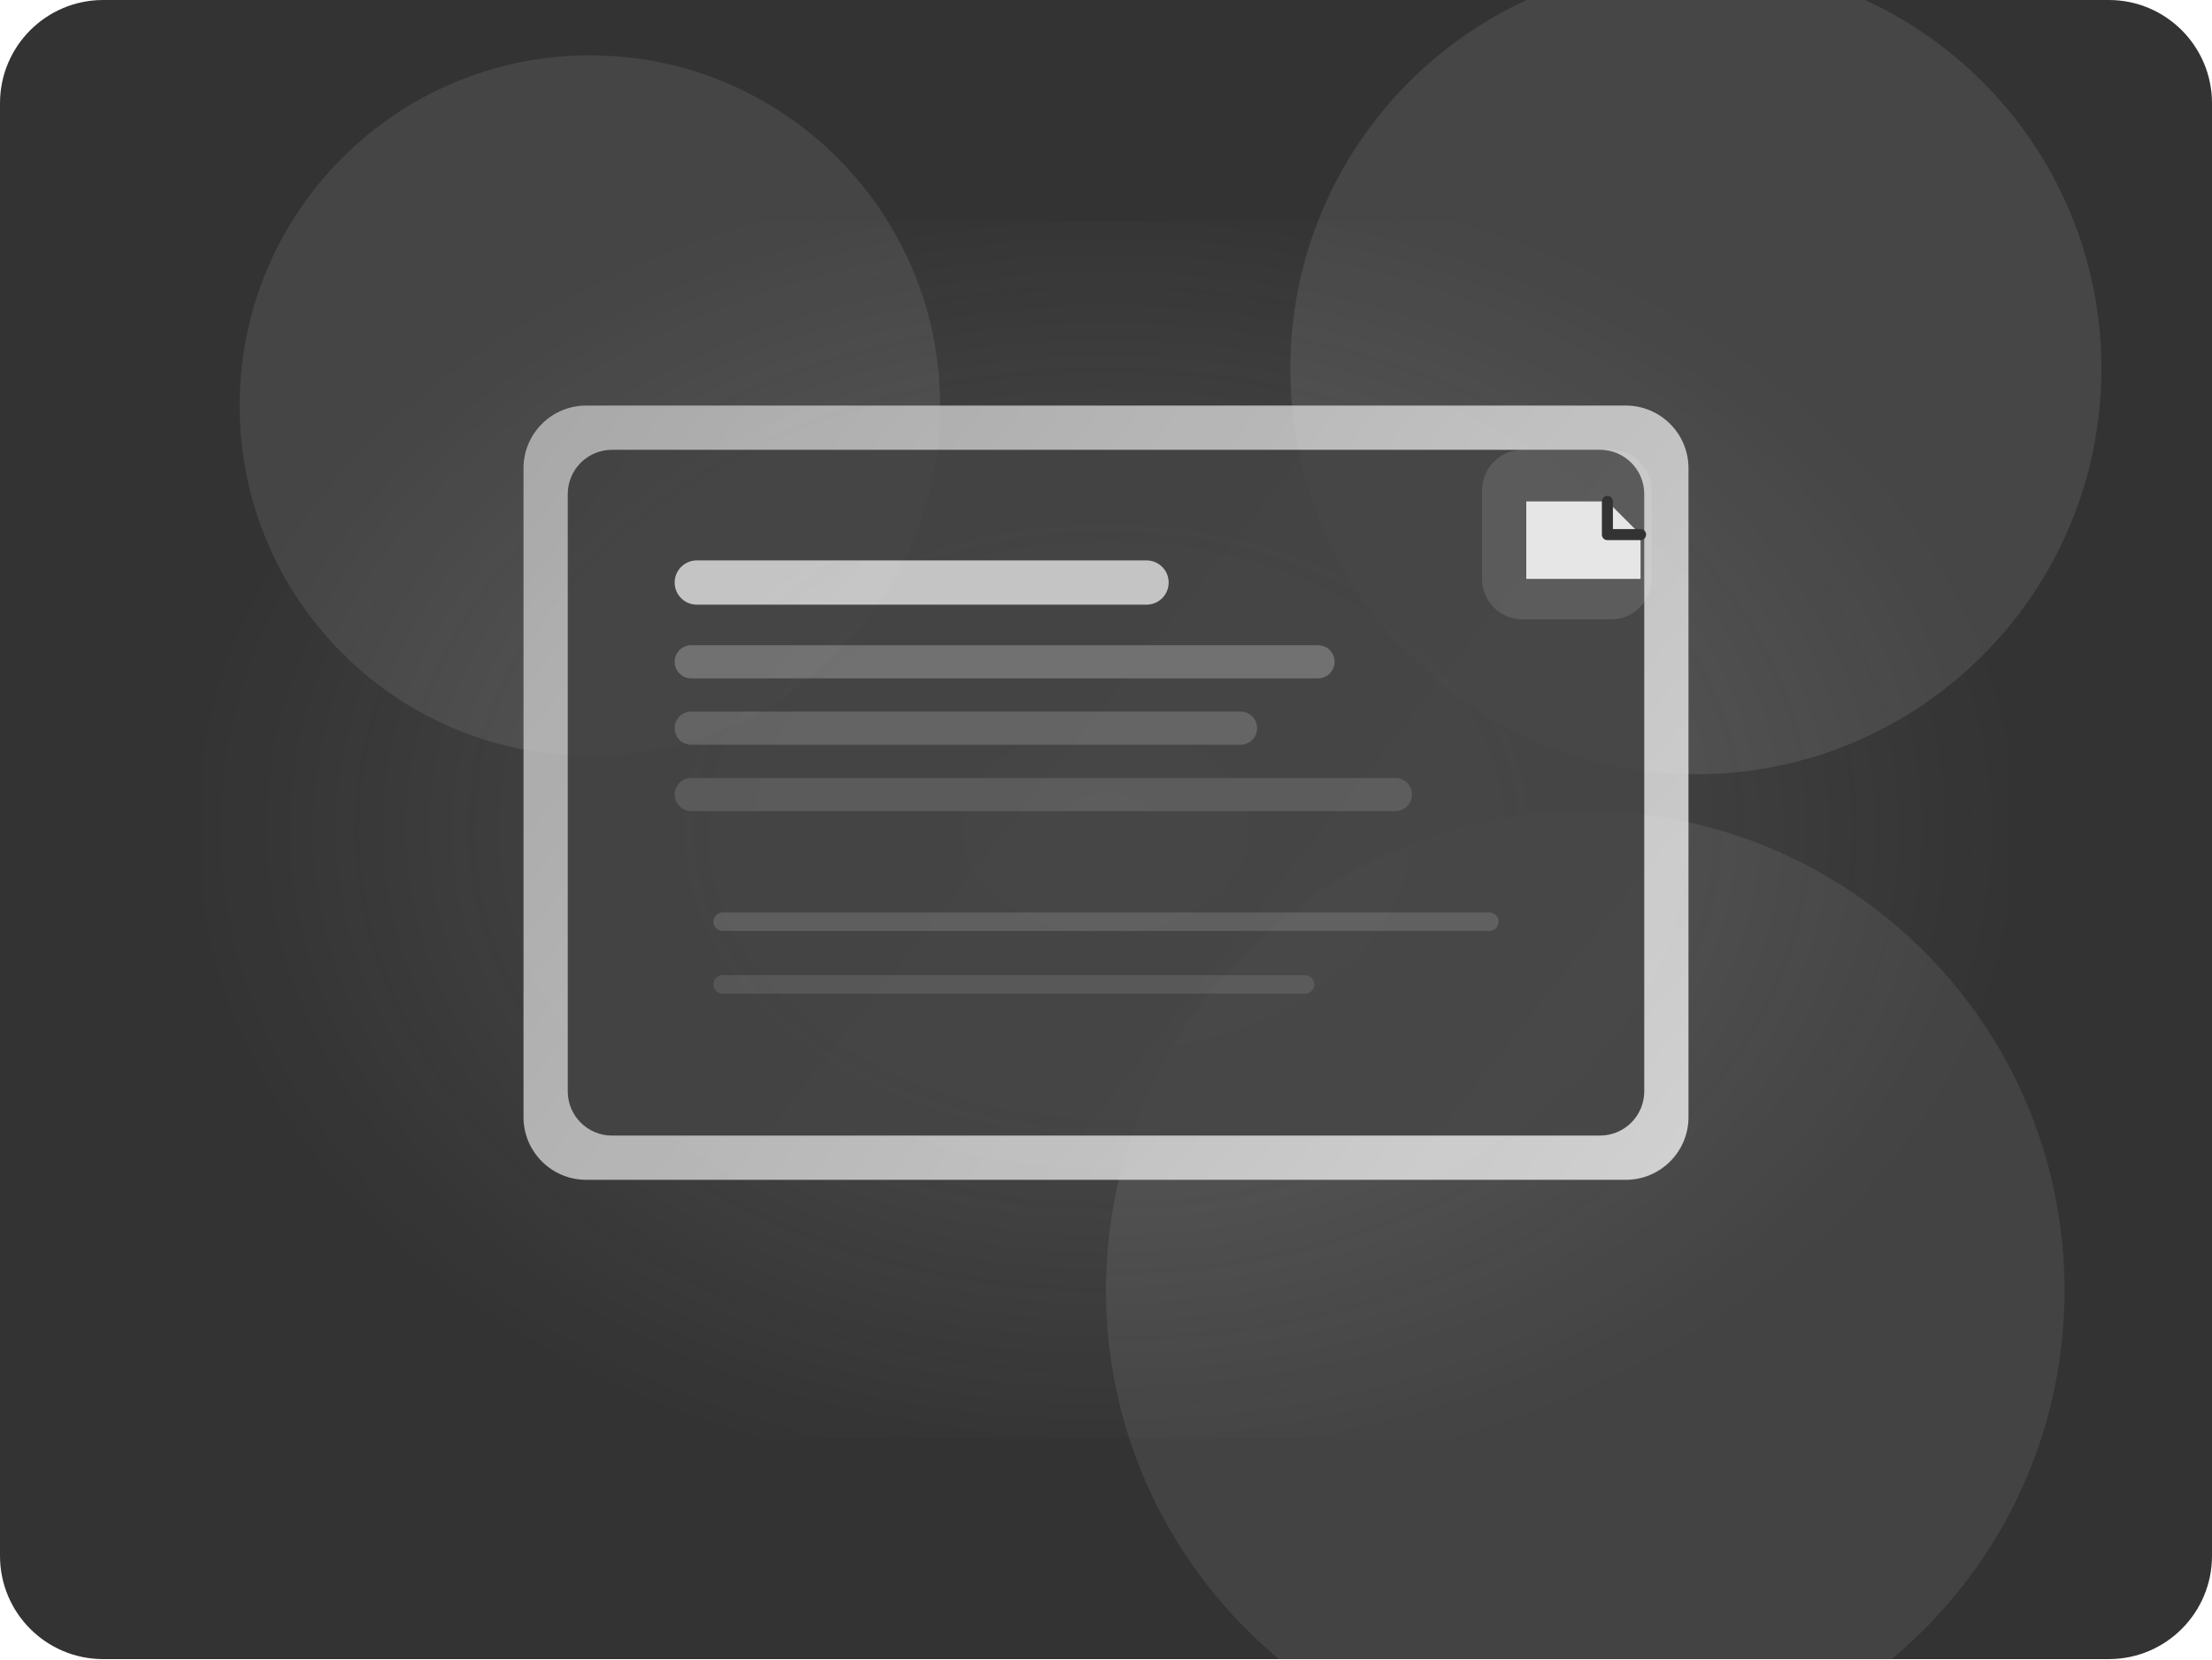
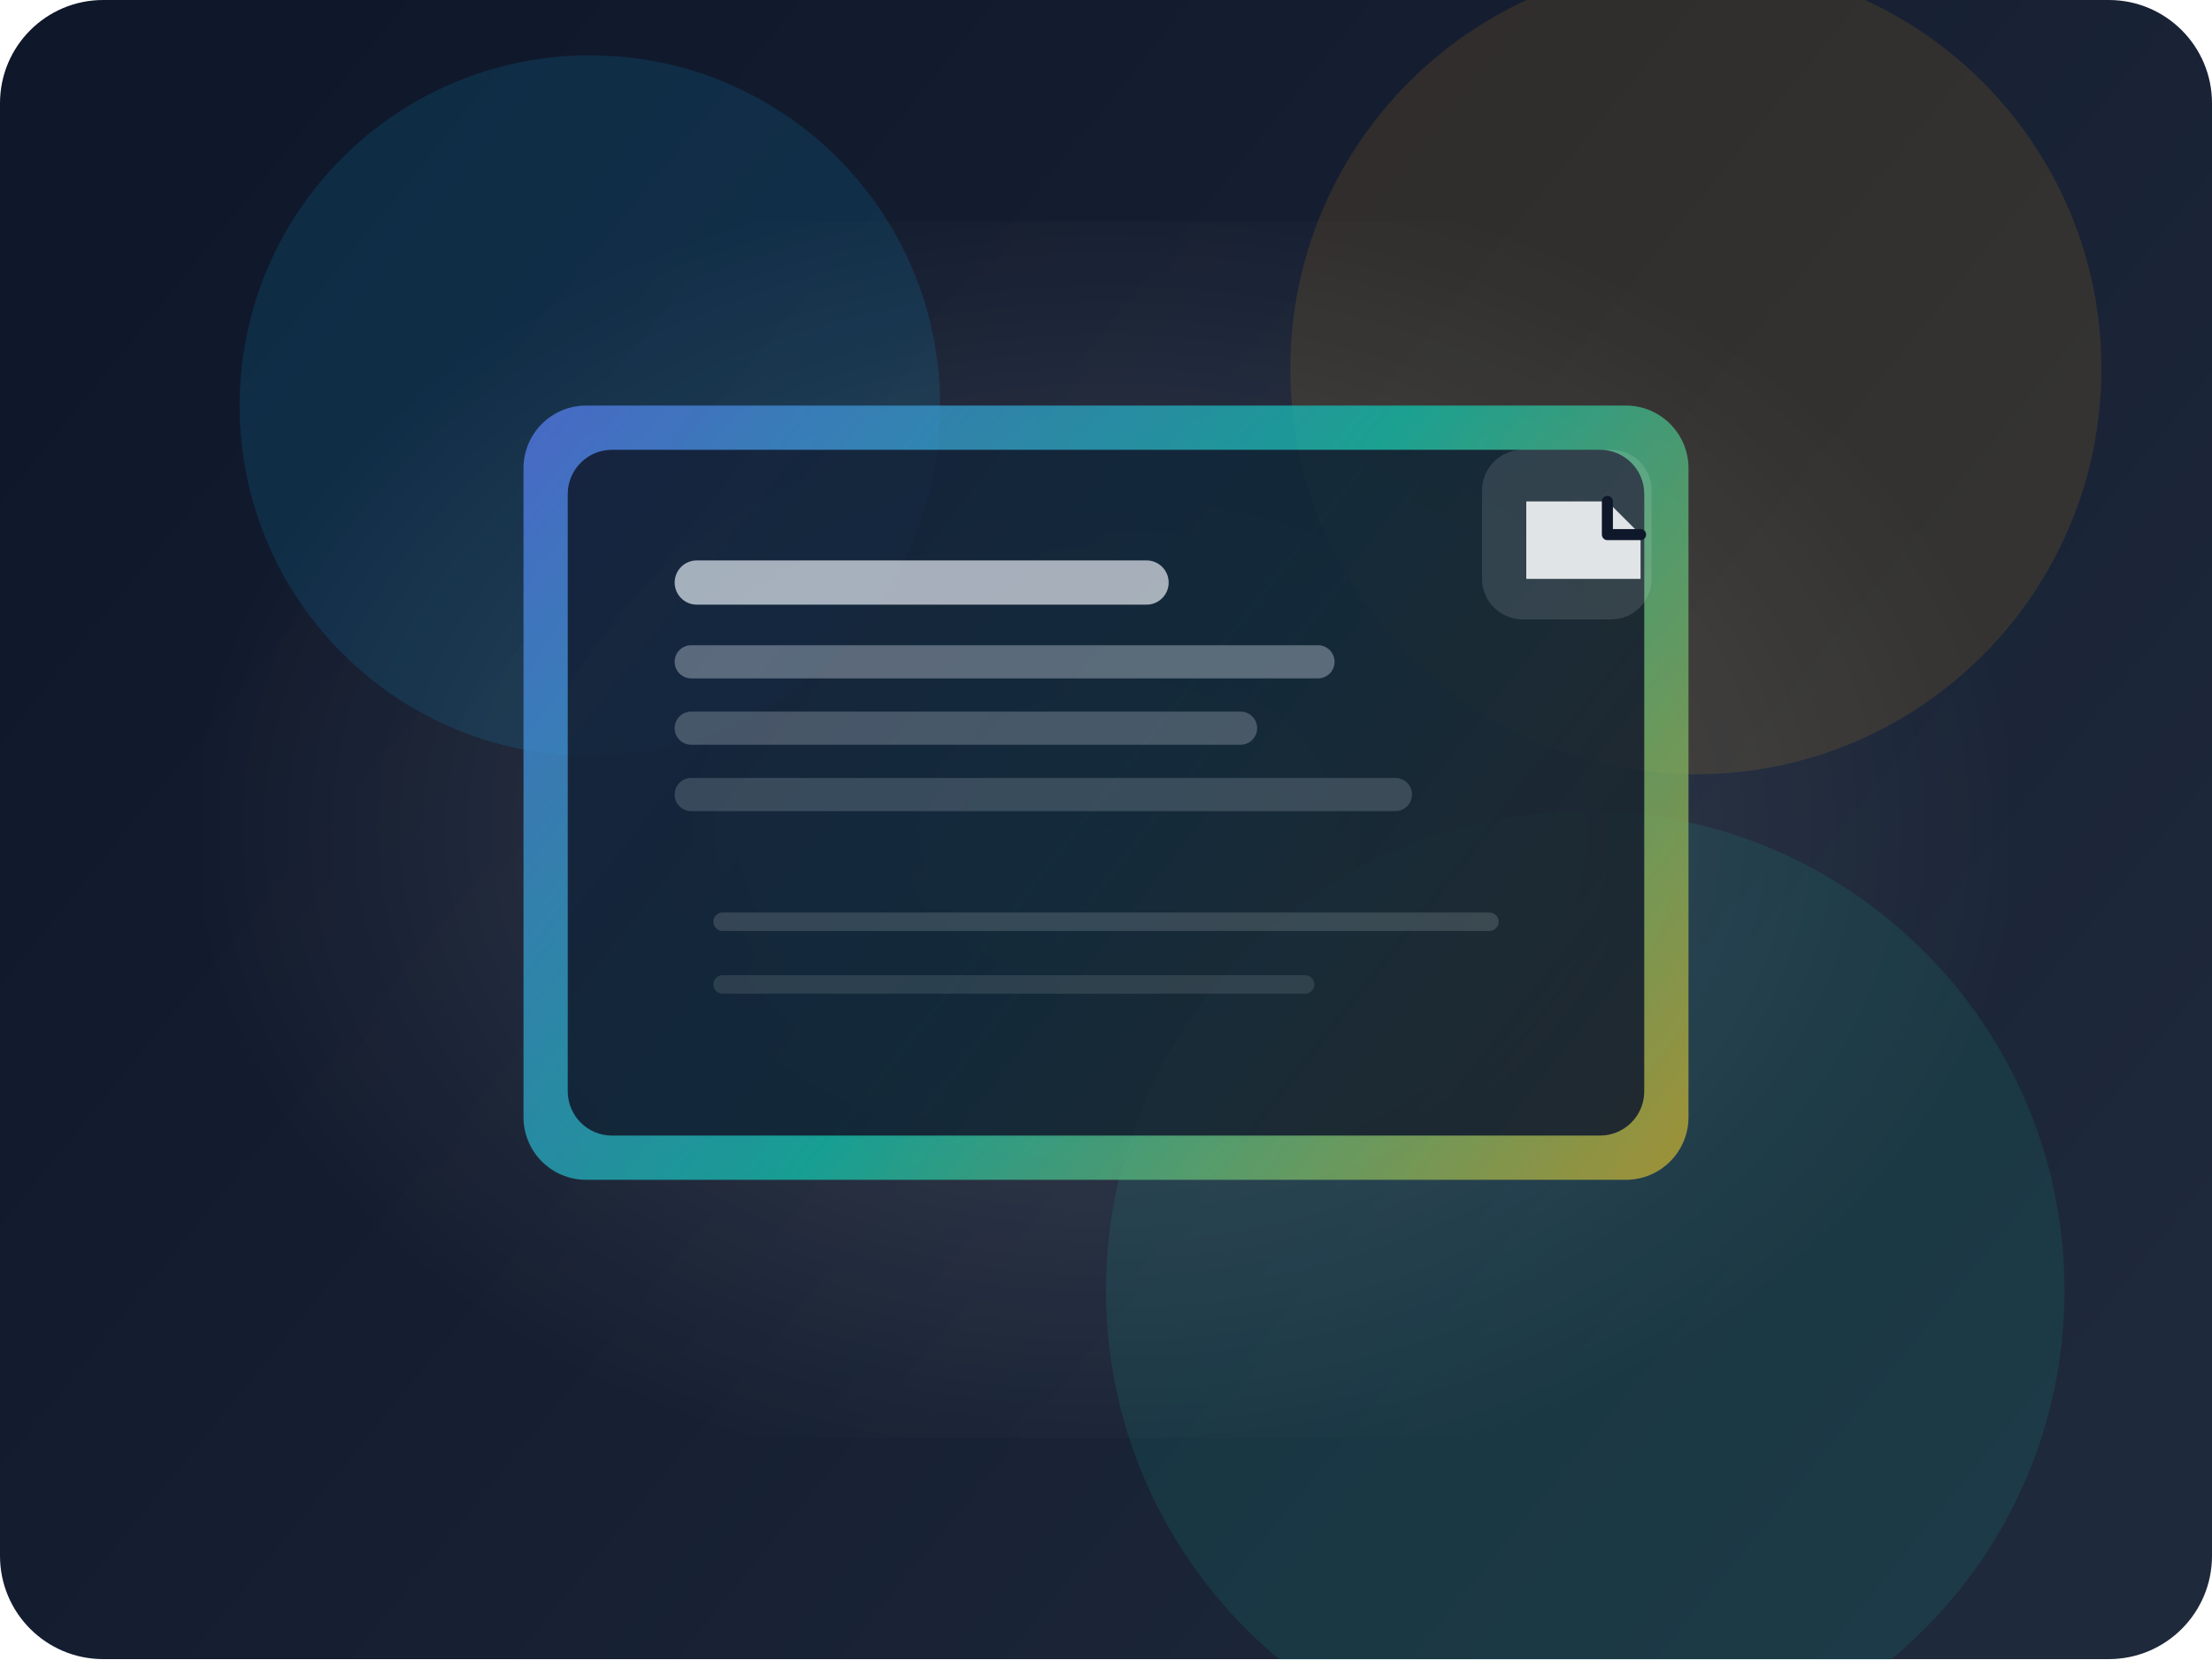
<svg xmlns="http://www.w3.org/2000/svg" viewBox="0 0 1200 900" fill="none">
  <defs>
    <linearGradient id="bg" x1="120" y1="60" x2="1080" y2="840" gradientUnits="userSpaceOnUse">
-       <stop stop-color="#333333" />
-       <stop offset="1" stop-color="#333333" />
+       <stop stop-color="#0f172a" />
+       <stop offset="1" stop-color="#1e293b" />
    </linearGradient>
    <linearGradient id="accent" x1="220" y1="160" x2="980" y2="760" gradientUnits="userSpaceOnUse">
-       <stop stop-color="#b8b8b8" />
-       <stop offset="1" stop-color="#f8f8f8" />
+       <stop stop-color="#6366f1" />
+       <stop offset="0.48" stop-color="#14b8a6" />
+       <stop offset="1" stop-color="#f59e0b" />
    </linearGradient>
    <radialGradient id="glow" cx="0" cy="0" r="1" gradientUnits="userSpaceOnUse" gradientTransform="translate(600 450) rotate(90) scale(360 500)">
-       <stop stop-color="#f8f8f8" stop-opacity="0.16" />
-       <stop offset="1" stop-color="#f8f8f8" stop-opacity="0" />
+       <stop stop-color="#ffffff" stop-opacity="0.16" />
+       <stop offset="1" stop-color="#ffffff" stop-opacity="0" />
    </radialGradient>
  </defs>
  <rect width="1200" height="900" rx="56" fill="url(#bg)" />
-   <circle cx="320" cy="220" r="190" fill="#b8b8b8" fill-opacity="0.14" />
-   <circle cx="920" cy="200" r="220" fill="#f8f8f8" fill-opacity="0.1" />
-   <circle cx="860" cy="700" r="260" fill="#b8b8b8" fill-opacity="0.12" />
+   <circle cx="320" cy="220" r="190" fill="#0ea5e9" fill-opacity="0.14" />
+   <circle cx="920" cy="200" r="220" fill="#f59e0b" fill-opacity="0.12" />
+   <circle cx="860" cy="700" r="260" fill="#14b8a6" fill-opacity="0.12" />
  <rect x="110" y="120" width="980" height="660" rx="44" fill="url(#glow)" />
  <g opacity="0.9">
    <rect x="284" y="220" width="632" height="420" rx="34" fill="url(#accent)" fill-opacity="0.9" />
-     <rect x="308" y="244" width="584" height="372" rx="24" fill="#333333" fill-opacity="0.88" />
-     <rect x="366" y="304" width="268" height="24" rx="12" fill="#f8f8f8" fill-opacity="0.78" />
-     <rect x="366" y="350" width="358" height="18" rx="9" fill="#b8b8b8" fill-opacity="0.42" />
-     <rect x="366" y="386" width="316" height="18" rx="9" fill="#b8b8b8" fill-opacity="0.3" />
-     <rect x="366" y="422" width="400" height="18" rx="9" fill="#b8b8b8" fill-opacity="0.22" />
-     <path d="M392 500h416" stroke="#f8f8f8" stroke-opacity="0.16" stroke-width="10" stroke-linecap="round" />
-     <path d="M392 534h316" stroke="#f8f8f8" stroke-opacity="0.12" stroke-width="10" stroke-linecap="round" />
+     <rect x="308" y="244" width="584" height="372" rx="24" fill="#0f172a" fill-opacity="0.88" />
+     <rect x="366" y="304" width="268" height="24" rx="12" fill="#e2e8f0" fill-opacity="0.78" />
+     <rect x="366" y="350" width="358" height="18" rx="9" fill="#cbd5e1" fill-opacity="0.42" />
+     <rect x="366" y="386" width="316" height="18" rx="9" fill="#cbd5e1" fill-opacity="0.3" />
+     <rect x="366" y="422" width="400" height="18" rx="9" fill="#cbd5e1" fill-opacity="0.22" />
+     <path d="M392 500h416" stroke="#f8fafc" stroke-opacity="0.16" stroke-width="10" stroke-linecap="round" />
+     <path d="M392 534h316" stroke="#f8fafc" stroke-opacity="0.12" stroke-width="10" stroke-linecap="round" />
  </g>
  <g transform="translate(804 244)">
-     <rect x="0" y="0" width="92" height="92" rx="22" fill="#f8f8f8" fill-opacity="0.12" />
-     <path d="M24 28h44l18 18v24H24V28Z" fill="#f8f8f8" fill-opacity="0.88" />
-     <path d="M68 28v18h18" stroke="#333333" stroke-width="6" stroke-linecap="round" stroke-linejoin="round" />
+     <rect x="0" y="0" width="92" height="92" rx="22" fill="#f8fafc" fill-opacity="0.12" />
+     <path d="M24 28h44l18 18v24H24V28Z" fill="#f8fafc" fill-opacity="0.88" />
+     <path d="M68 28v18h18" stroke="#0f172a" stroke-width="6" stroke-linecap="round" stroke-linejoin="round" />
  </g>
</svg>
